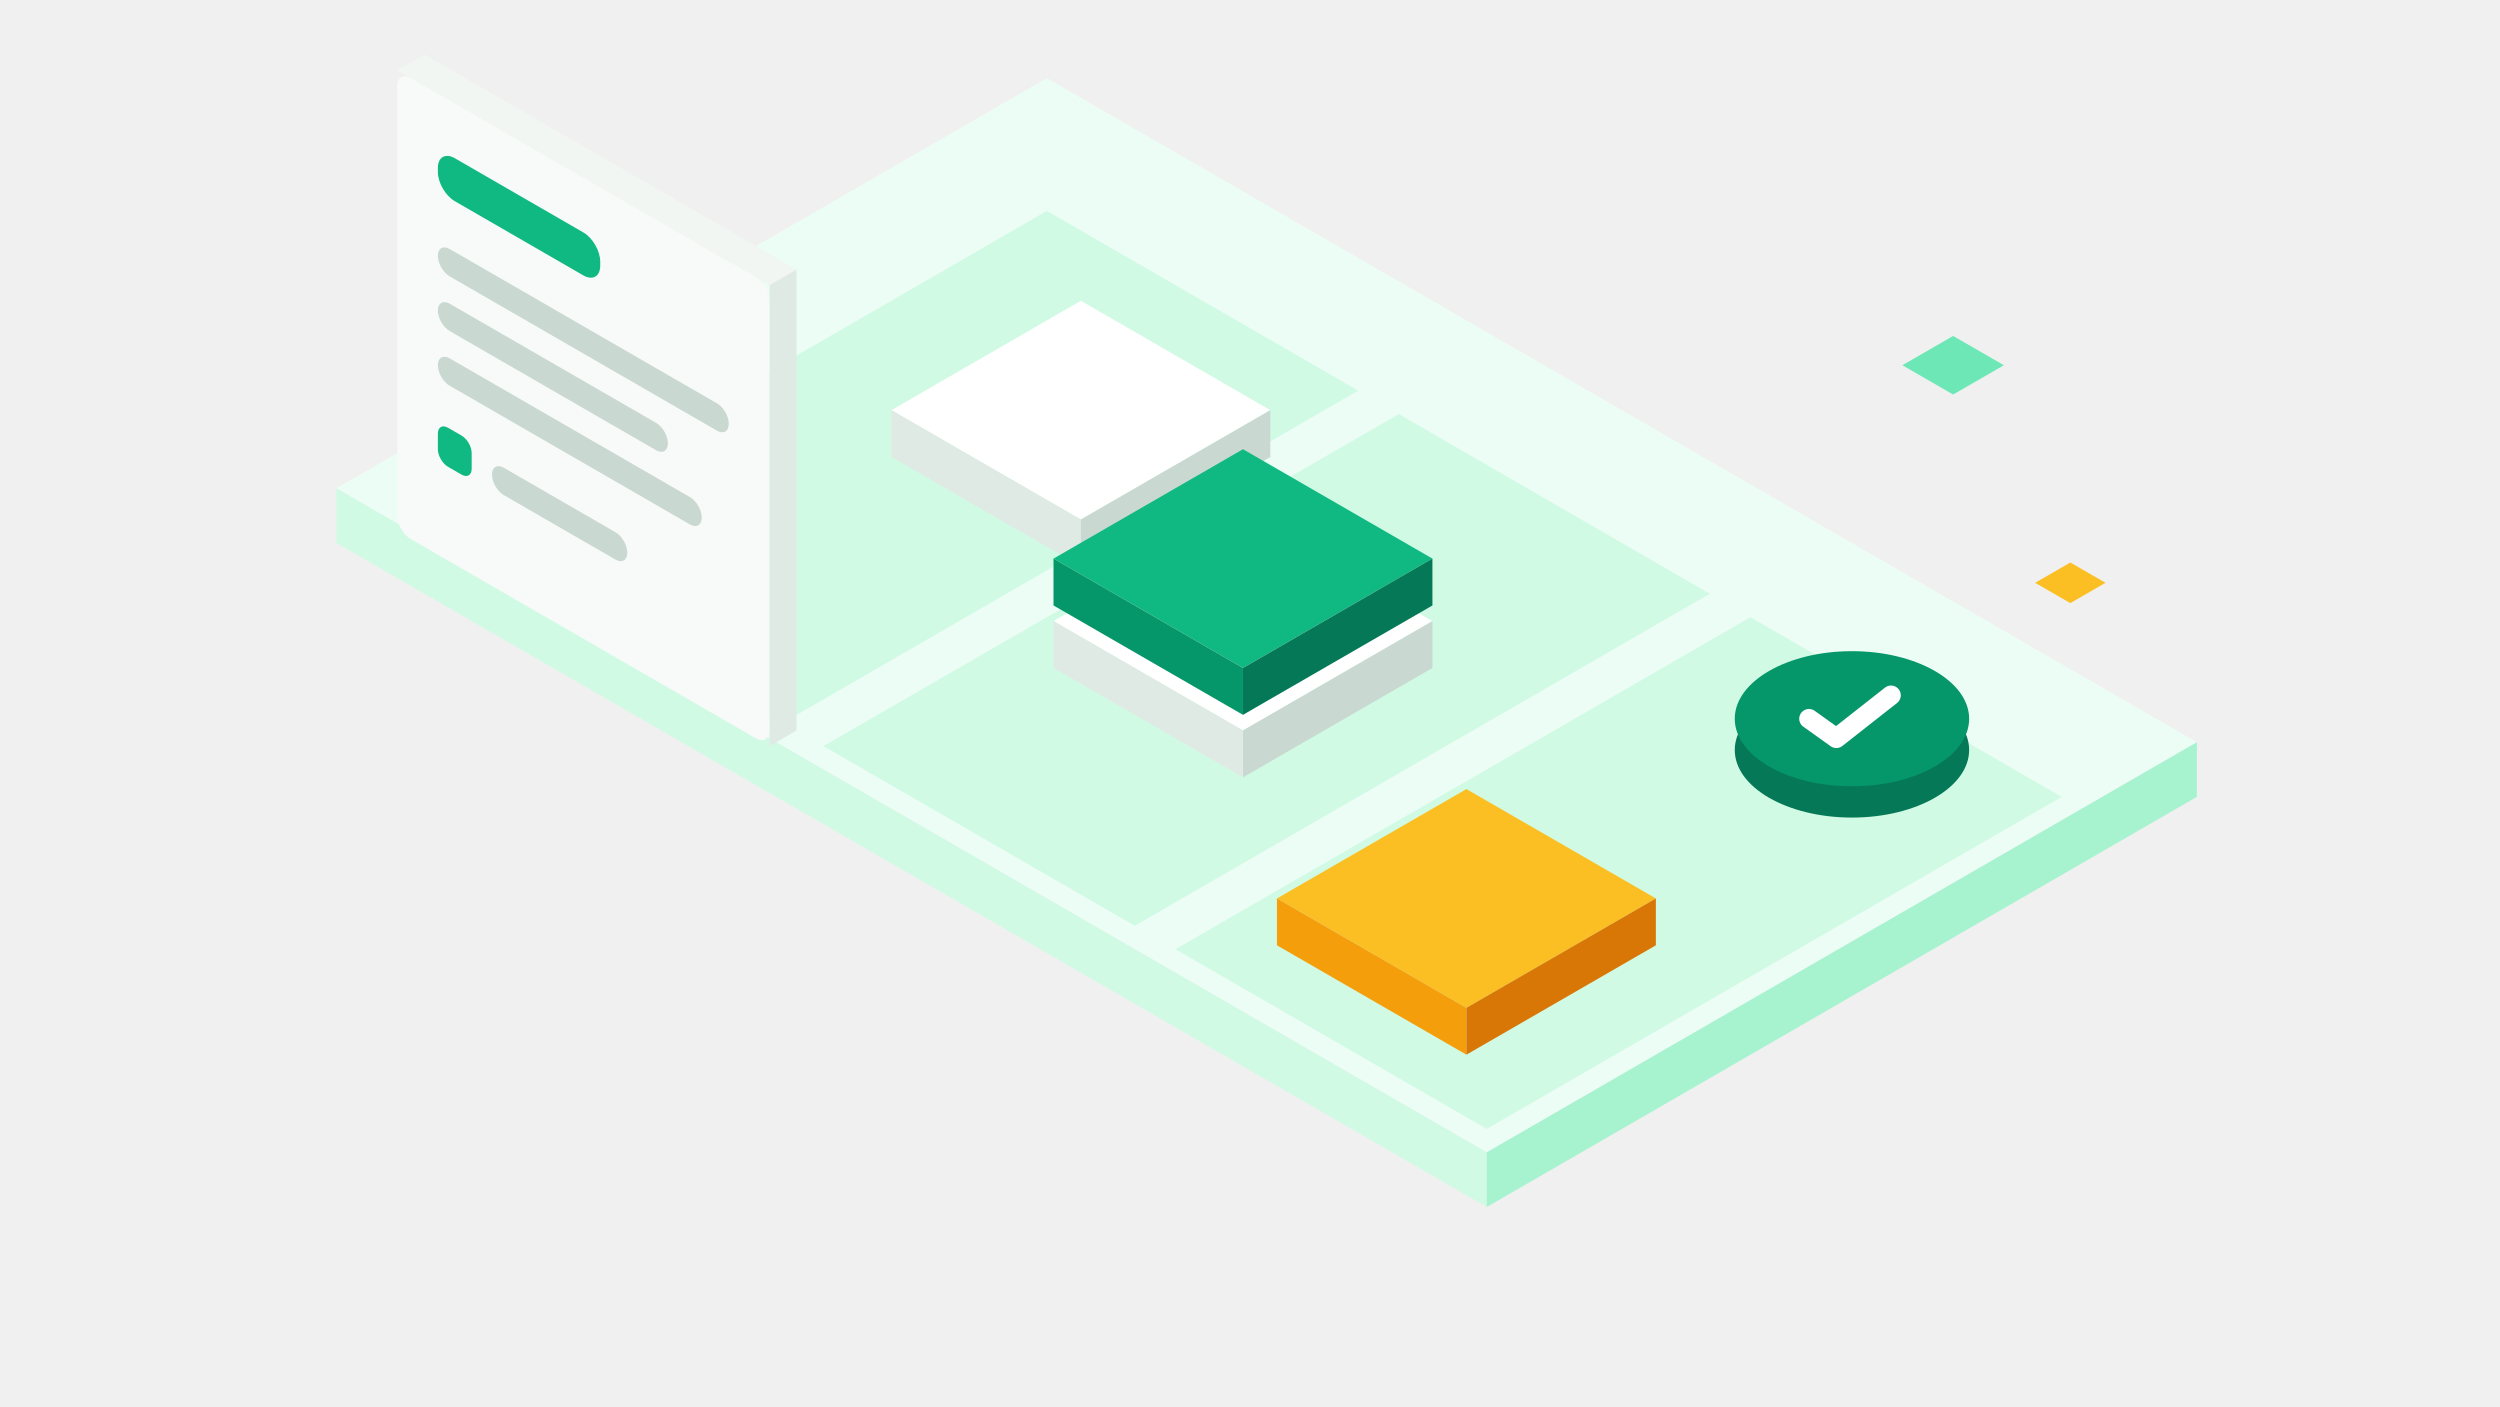
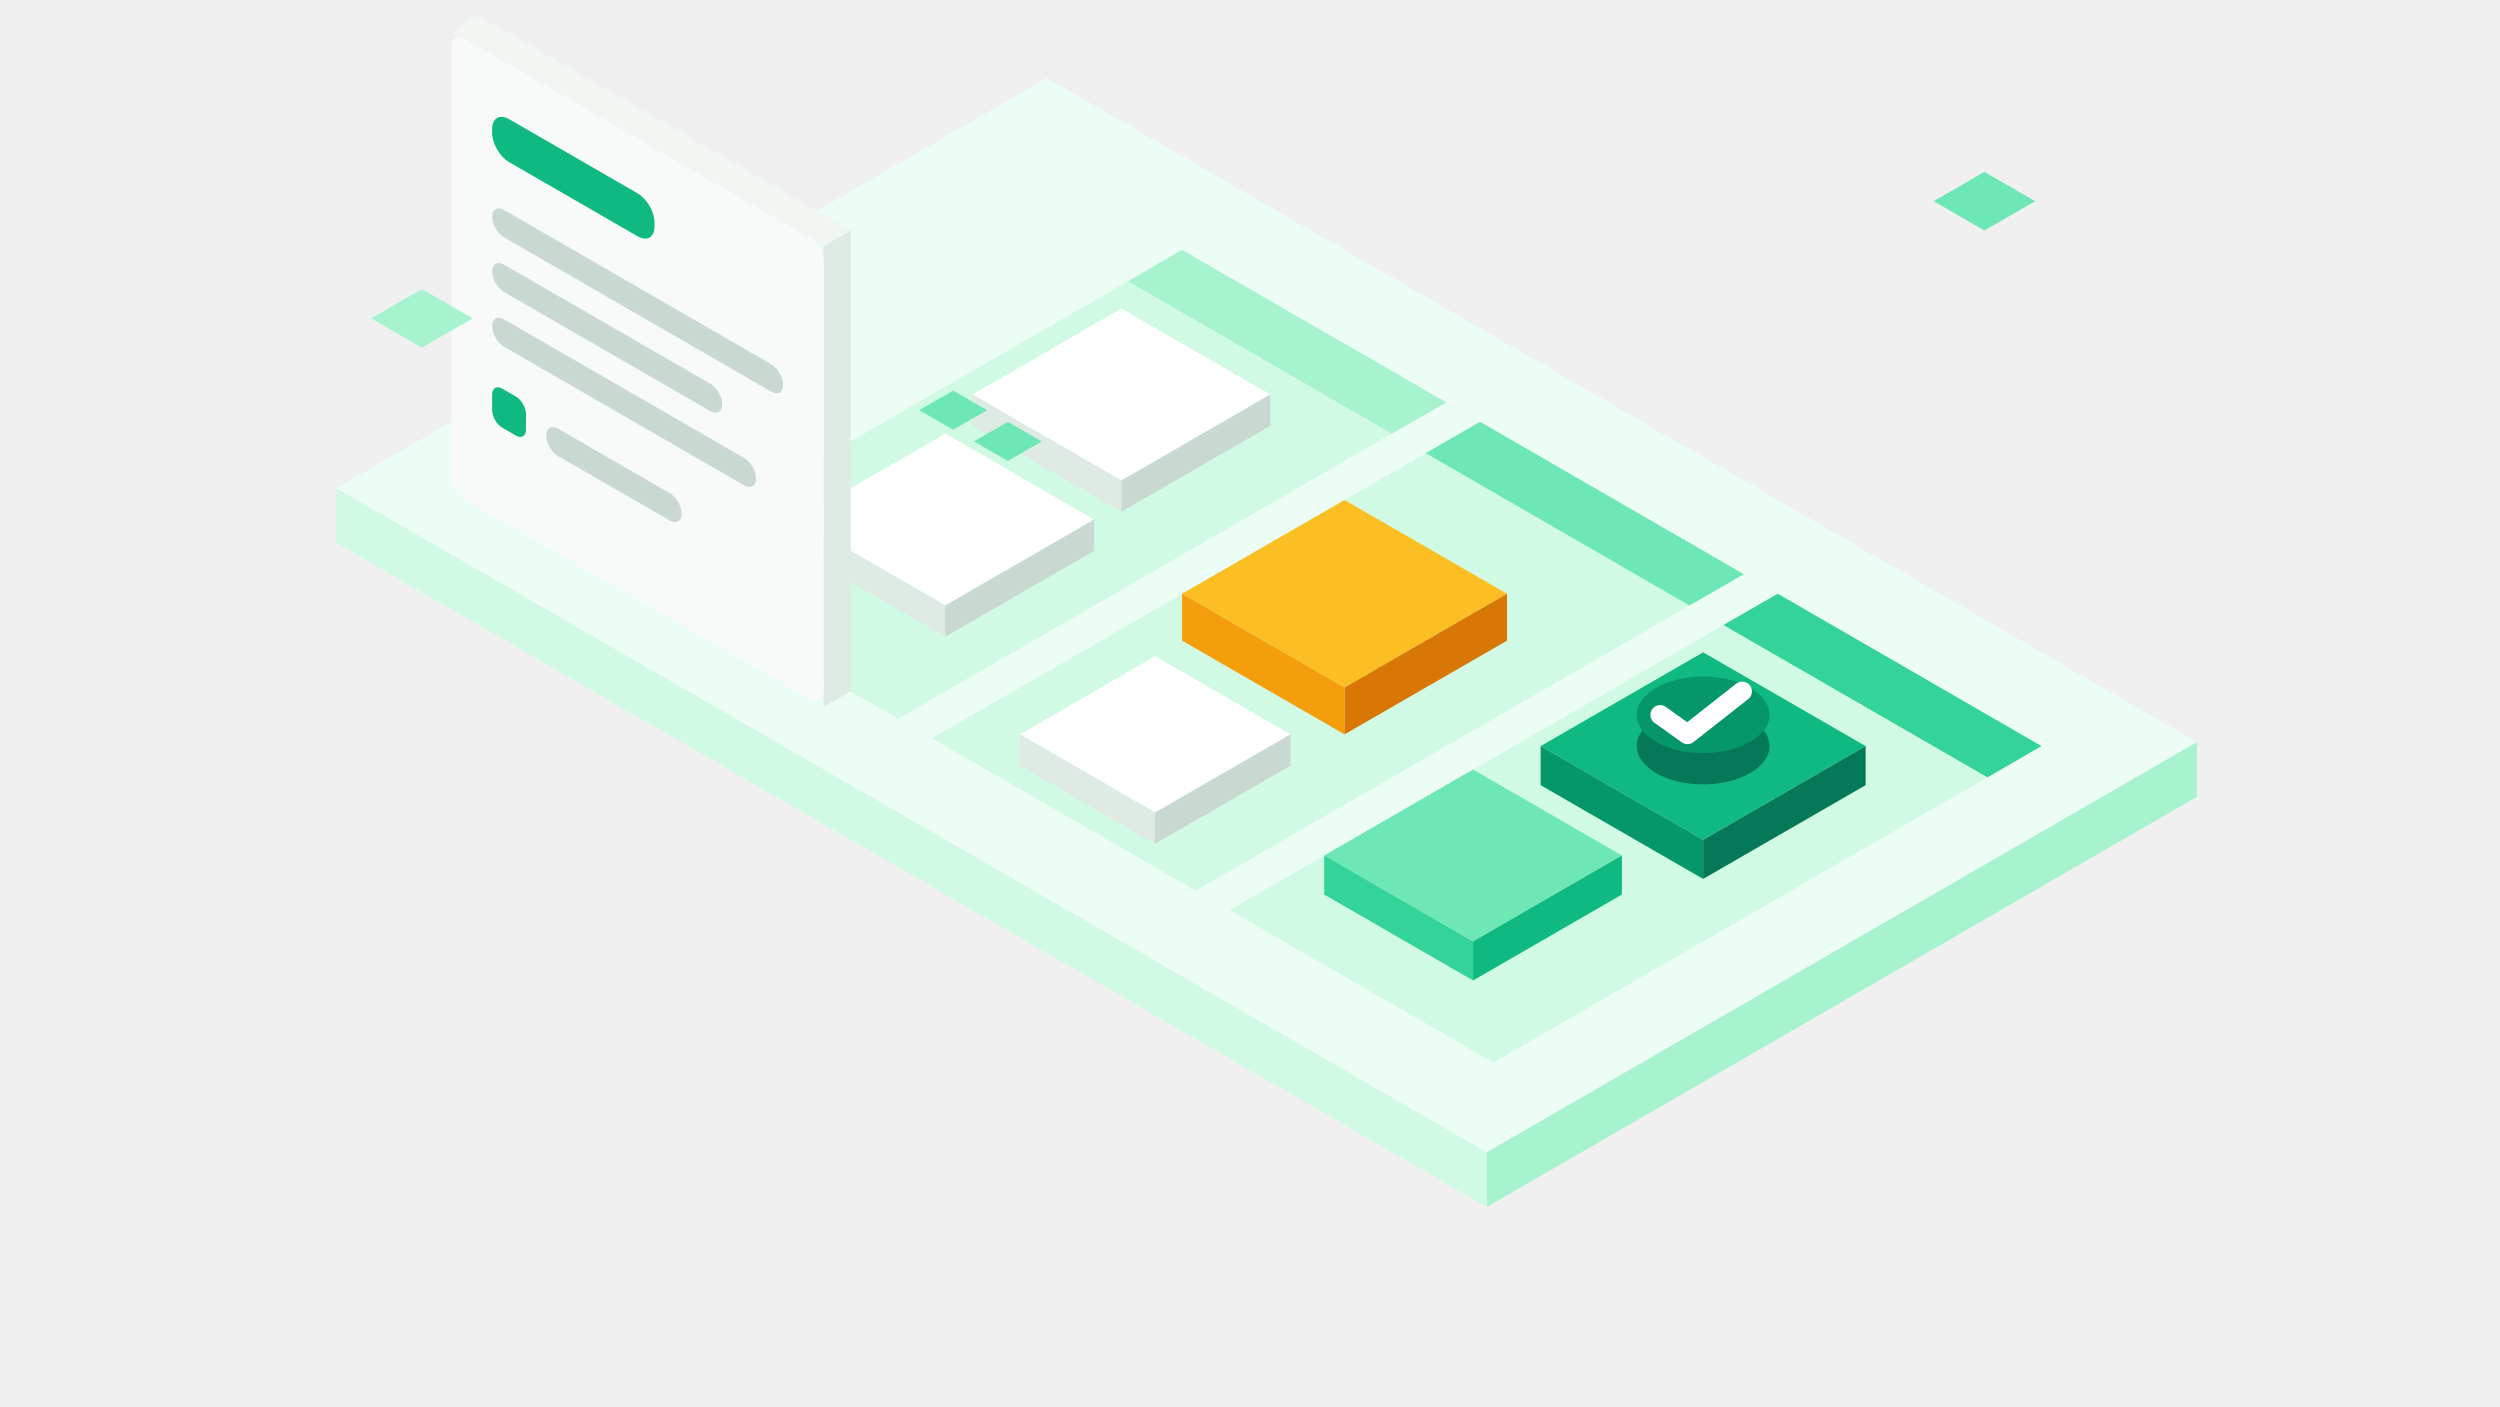
<svg xmlns="http://www.w3.org/2000/svg" viewBox="0 0 640 360" role="img">
  <g transform="translate(268,34)">
    <polygon points="0,-14 294.4,156 112.6,261 -181.9,91" fill="#ecfdf5" />
    <polygon points="-181.9,91 -181.9,105 112.6,275 112.6,261" fill="#d1fae5" />
    <polygon points="294.4,156 294.4,170 112.6,275 112.6,261" fill="#a7f3d0" />
-     <polygon points="0,20 79.7,66 -67.5,151 -147.2,105" fill="#d1fae5" />
-     <polygon points="90.1,72 169.7,118 22.5,203 -57.2,157" fill="#d1fae5" />
-     <polygon points="180.1,124 259.8,170 112.6,255 32.9,209" fill="#d1fae5" />
-     <polygon points="8.7,43 57.2,71 8.7,99 -39.8,71" fill="#ffffff" />
-     <polygon points="-39.8,71 -39.8,83 8.7,111 8.7,99" fill="#e0eae5" />
-     <polygon points="57.2,71 57.2,83 8.7,111 8.7,99" fill="#c9d8d0" />
-     <polygon points="50.2,97 98.7,125 50.2,153 1.7,125" fill="#ffffff" />
-     <polygon points="1.7,125 1.7,137 50.2,165 50.2,153" fill="#e0eae5" />
-     <polygon points="98.7,125 98.7,137 50.2,165 50.2,153" fill="#c9d8d0" />
-     <polygon points="50.2,81 98.7,109 50.2,137 1.7,109" fill="#10b981" />
-     <polygon points="1.7,109 1.7,121 50.2,149 50.2,137" fill="#059669" />
-     <polygon points="98.7,109 98.7,121 50.2,149 50.2,137" fill="#047857" />
-     <polygon points="107.4,168 155.9,196 107.4,224 58.9,196" fill="#fbbf24" />
-     <polygon points="58.9,196 58.9,208 107.4,236 107.4,224" fill="#f59e0b" />
-     <polygon points="155.9,196 155.9,208 107.4,236 107.4,224" fill="#d97706" />
-     <ellipse cx="206.1" cy="158" rx="30" ry="17.3" fill="#047857" />
-     <ellipse cx="206.1" cy="150" rx="30" ry="17.3" fill="#059669" />
-     <path d="M195.1 150l7 5 14-11" stroke="#ffffff" stroke-width="5" stroke-linecap="round" stroke-linejoin="round" fill="none" />
-     <polygon points="0,0 13,7.5 0,15 -13,7.5" transform="translate(232,52)" fill="#6ee7b7" />
-     <polygon points="0,0 13,7.5 0,15 -13,7.5" transform="translate(-120,16)" fill="#a7f3d0" />
-     <polygon points="0,0 9,5.2 0,10.4 -9,5.2" transform="translate(262,110)" fill="#fbbf24" />
-     <polygon points="-159.3,-20 -64.1,35 -71,39 -166.3,-16" fill="#f1f6f3" />
-     <polygon points="-64.1,35 -71,39 -71,157 -64.1,153" fill="#e0eae5" />
-     <g transform="matrix(0.866,0.5,0,1,-166.3,102)">
+     <polygon points="34.6,30 102.2,69 -38.1,150 -105.7,111" fill="#d1fae5" />
+     <polygon points="34.6,30 102.2,69 88.3,77 20.8,38" fill="#a7f3d0" />
+     <polygon points="110.9,74 178.4,113 38.1,194 -29.4,155" fill="#d1fae5" />
+     <polygon points="110.9,74 178.4,113 164.5,121 97,82" fill="#6ee7b7" />
+     <polygon points="187.1,118 254.6,157 114.3,238 46.8,199" fill="#d1fae5" />
+     <polygon points="187.1,118 254.6,157 240.8,165 173.2,126" fill="#34d399" />
+     <polygon points="19.1,45 57.2,67 19.1,89 -19.1,67" fill="#ffffff" />
+     <polygon points="-19.1,67 -19.1,75 19.1,97 19.1,89" fill="#e0eae5" />
+     <polygon points="57.2,67 57.2,75 19.1,97 19.1,89" fill="#c9d8d0" />
+     <polygon points="-26,77 12.1,99 -26,121 -64.1,99" fill="#ffffff" />
+     <polygon points="-64.1,99 -64.1,107 -26,129 -26,121" fill="#e0eae5" />
+     <polygon points="12.1,99 12.1,107 -26,129 -26,121" fill="#c9d8d0" />
+     <polygon points="76.2,94 117.8,118 76.2,142 34.6,118" fill="#fbbf24" />
+     <polygon points="34.6,118 34.6,130 76.2,154 76.2,142" fill="#f59e0b" />
+     <polygon points="117.8,118 117.8,130 76.2,154 76.2,142" fill="#d97706" />
+     <polygon points="27.7,134 62.4,154 27.7,174 -6.9,154" fill="#ffffff" />
+     <polygon points="-6.9,154 -6.9,162 27.7,182 27.7,174" fill="#e0eae5" />
+     <polygon points="62.4,154 62.4,162 27.7,182 27.7,174" fill="#c9d8d0" />
+     <polygon points="168,133 209.6,157 168,181 126.4,157" fill="#10b981" />
+     <polygon points="126.4,157 126.4,167 168,191 168,181" fill="#059669" />
+     <polygon points="209.6,157 209.6,167 168,191 168,181" fill="#047857" />
+     <ellipse cx="168" cy="157" rx="17" ry="9.8" fill="#047857" />
+     <ellipse cx="168" cy="149" rx="17" ry="9.8" fill="#059669" />
+     <path d="M157 149l7 5 14-11" stroke="#ffffff" stroke-width="5" stroke-linecap="round" stroke-linejoin="round" fill="none" />
+     <polygon points="109.1,163 147.2,185 109.1,207 71,185" fill="#6ee7b7" />
+     <polygon points="71,185 71,195 109.1,217 109.1,207" fill="#34d399" />
+     <polygon points="147.2,185 147.2,195 109.1,217 109.1,207" fill="#10b981" />
+     <polygon points="0,0 8.7,5 0,10 -8.7,5" transform="translate(-24,66)" fill="#6ee7b7" />
+     <polygon points="0,0 8.7,5 0,10 -8.7,5" transform="translate(-10,74)" fill="#6ee7b7" />
+     <polygon points="-145.5,-30 -50.2,25 -57.2,29 -152.4,-26" fill="#f1f6f3" />
+     <polygon points="-50.2,25 -57.2,29 -57.2,147 -50.2,143" fill="#e0eae5" />
+     <g transform="matrix(0.866,0.5,0,1,-152.4,92)">
      <rect x="0" y="-118" width="110" height="118" rx="4" fill="#f8faf9" />
      <rect x="12" y="-104" width="48" height="11" rx="5" fill="#10b981" />
      <rect x="12" y="-80" width="86" height="7" rx="3.5" fill="#c9d8d0" />
      <rect x="12" y="-66" width="68" height="7" rx="3.5" fill="#c9d8d0" />
      <rect x="12" y="-52" width="78" height="7" rx="3.5" fill="#c9d8d0" />
      <rect x="12" y="-34" width="10" height="10" rx="3" fill="#10b981" />
      <rect x="28" y="-32" width="40" height="7" rx="3.5" fill="#c9d8d0" />
    </g>
+     <polygon points="0,0 13,7.5 0,15 -13,7.5" transform="translate(240,10)" fill="#6ee7b7" />
+     <polygon points="0,0 13,7.5 0,15 -13,7.5" transform="translate(-160,40)" fill="#a7f3d0" />
  </g>
</svg>
